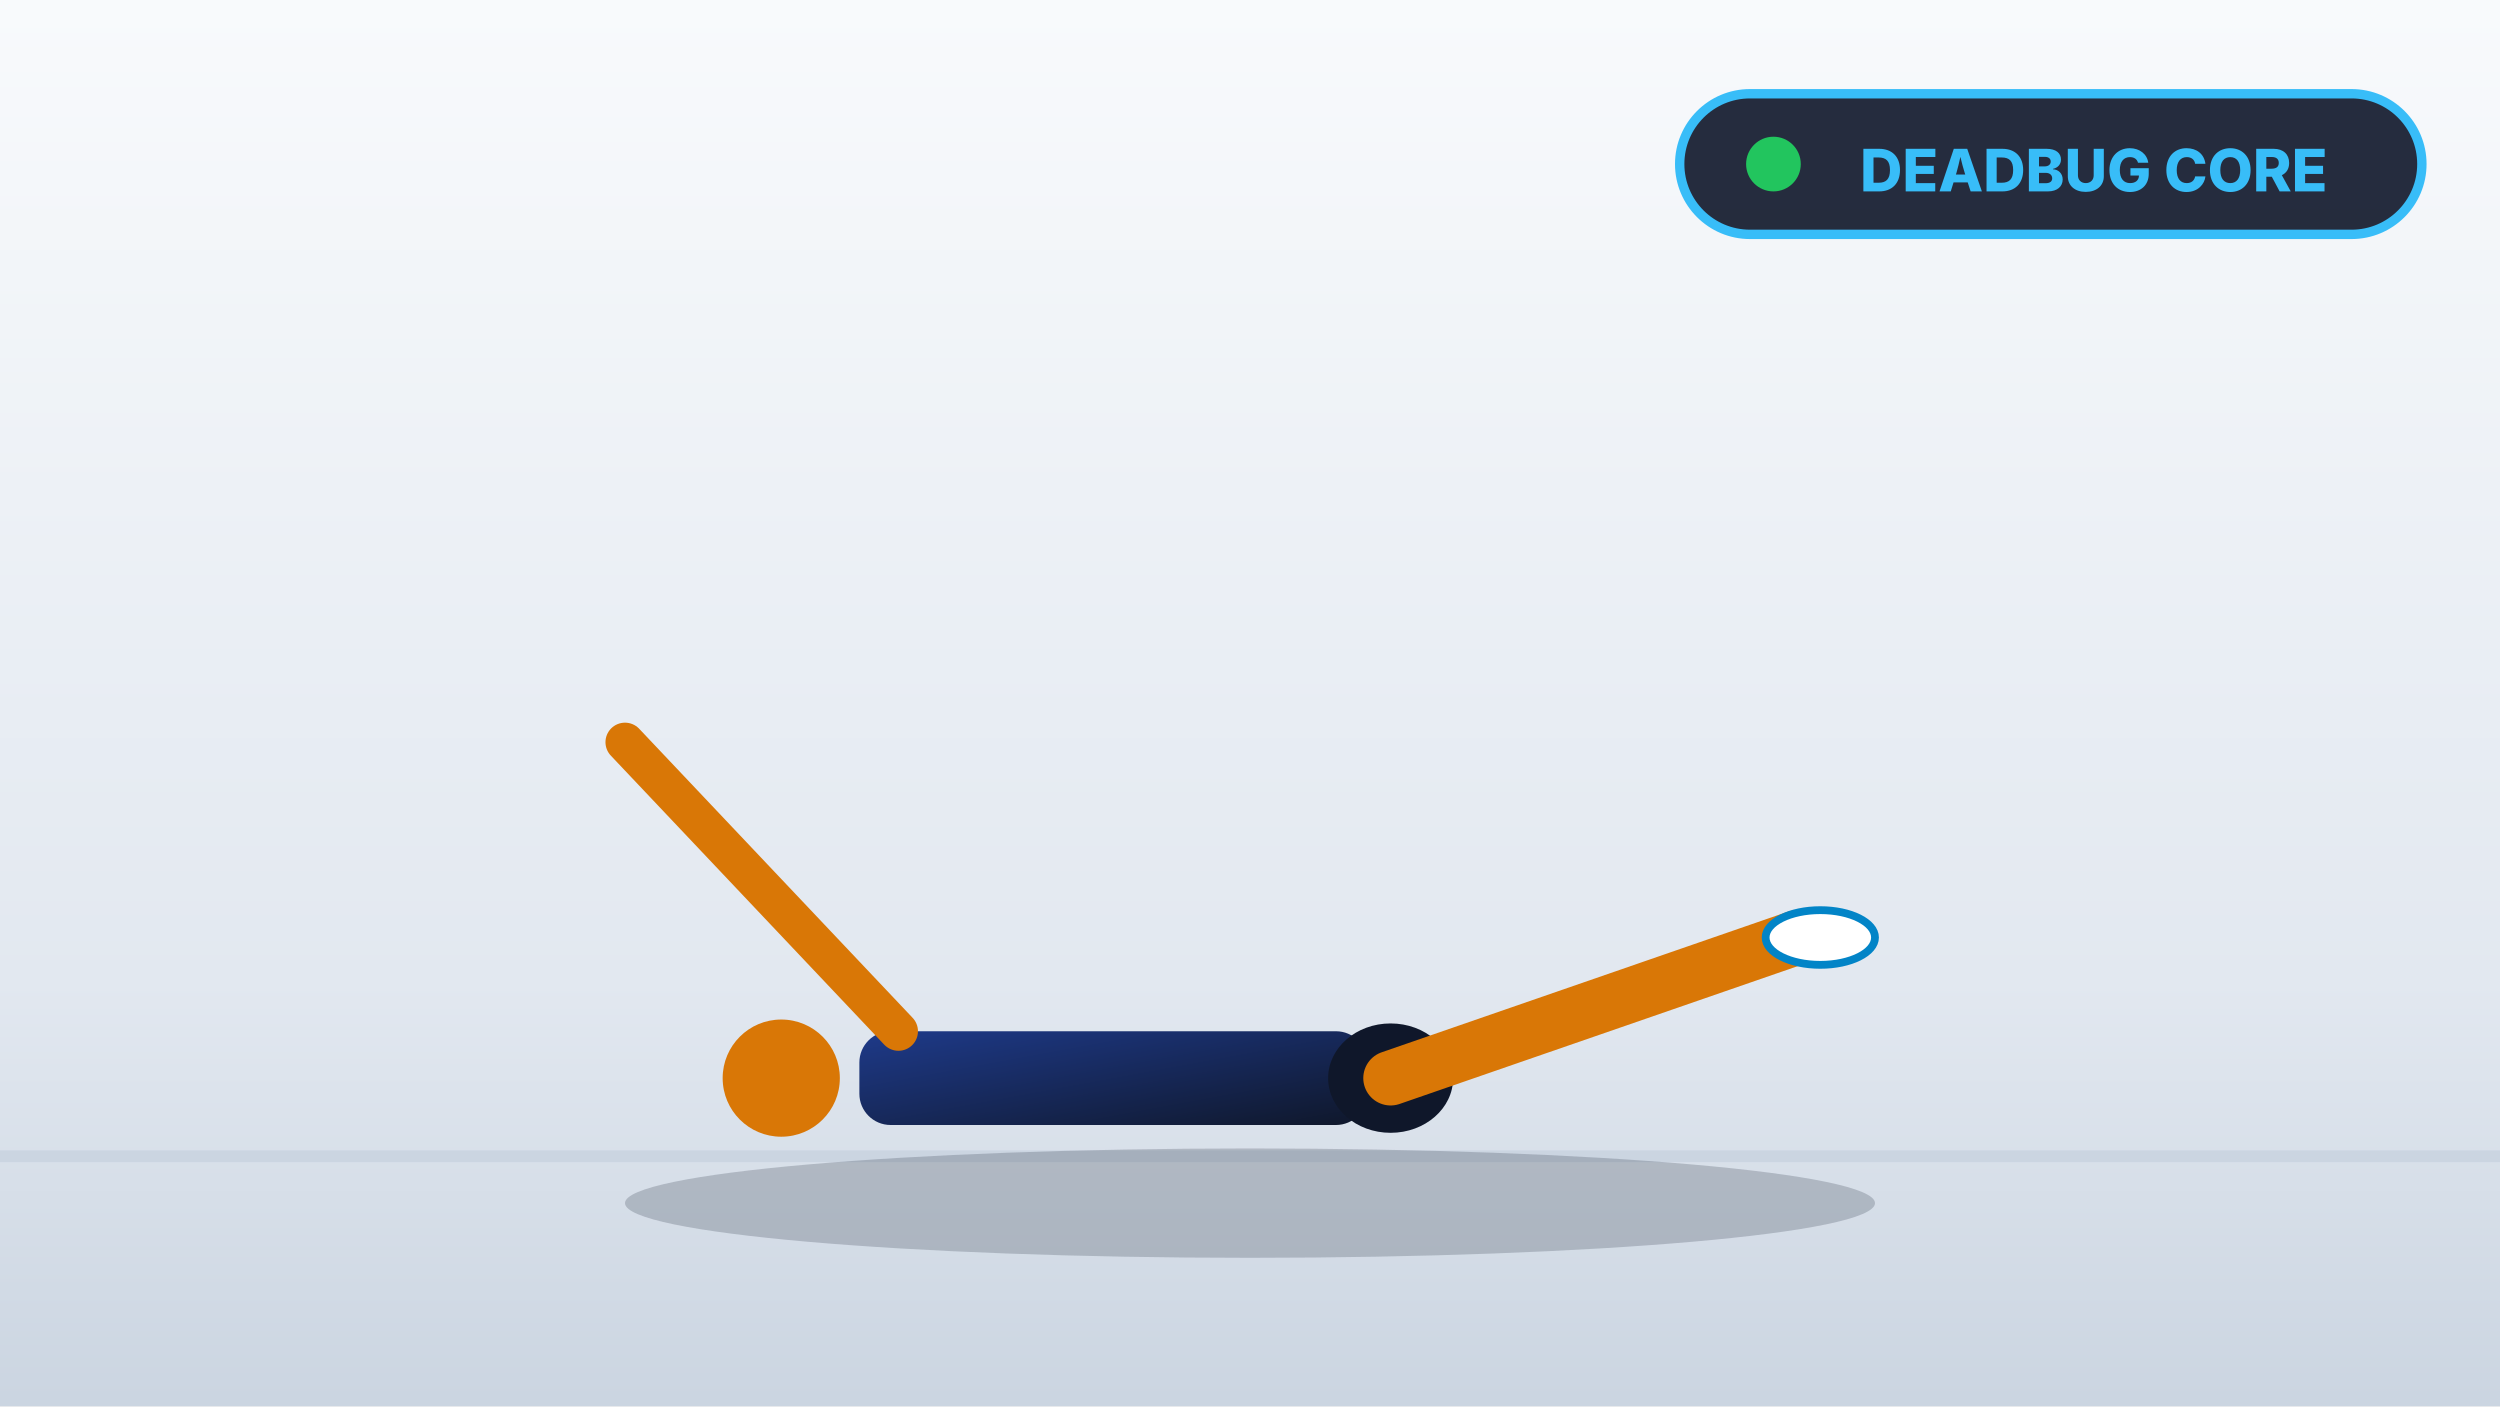
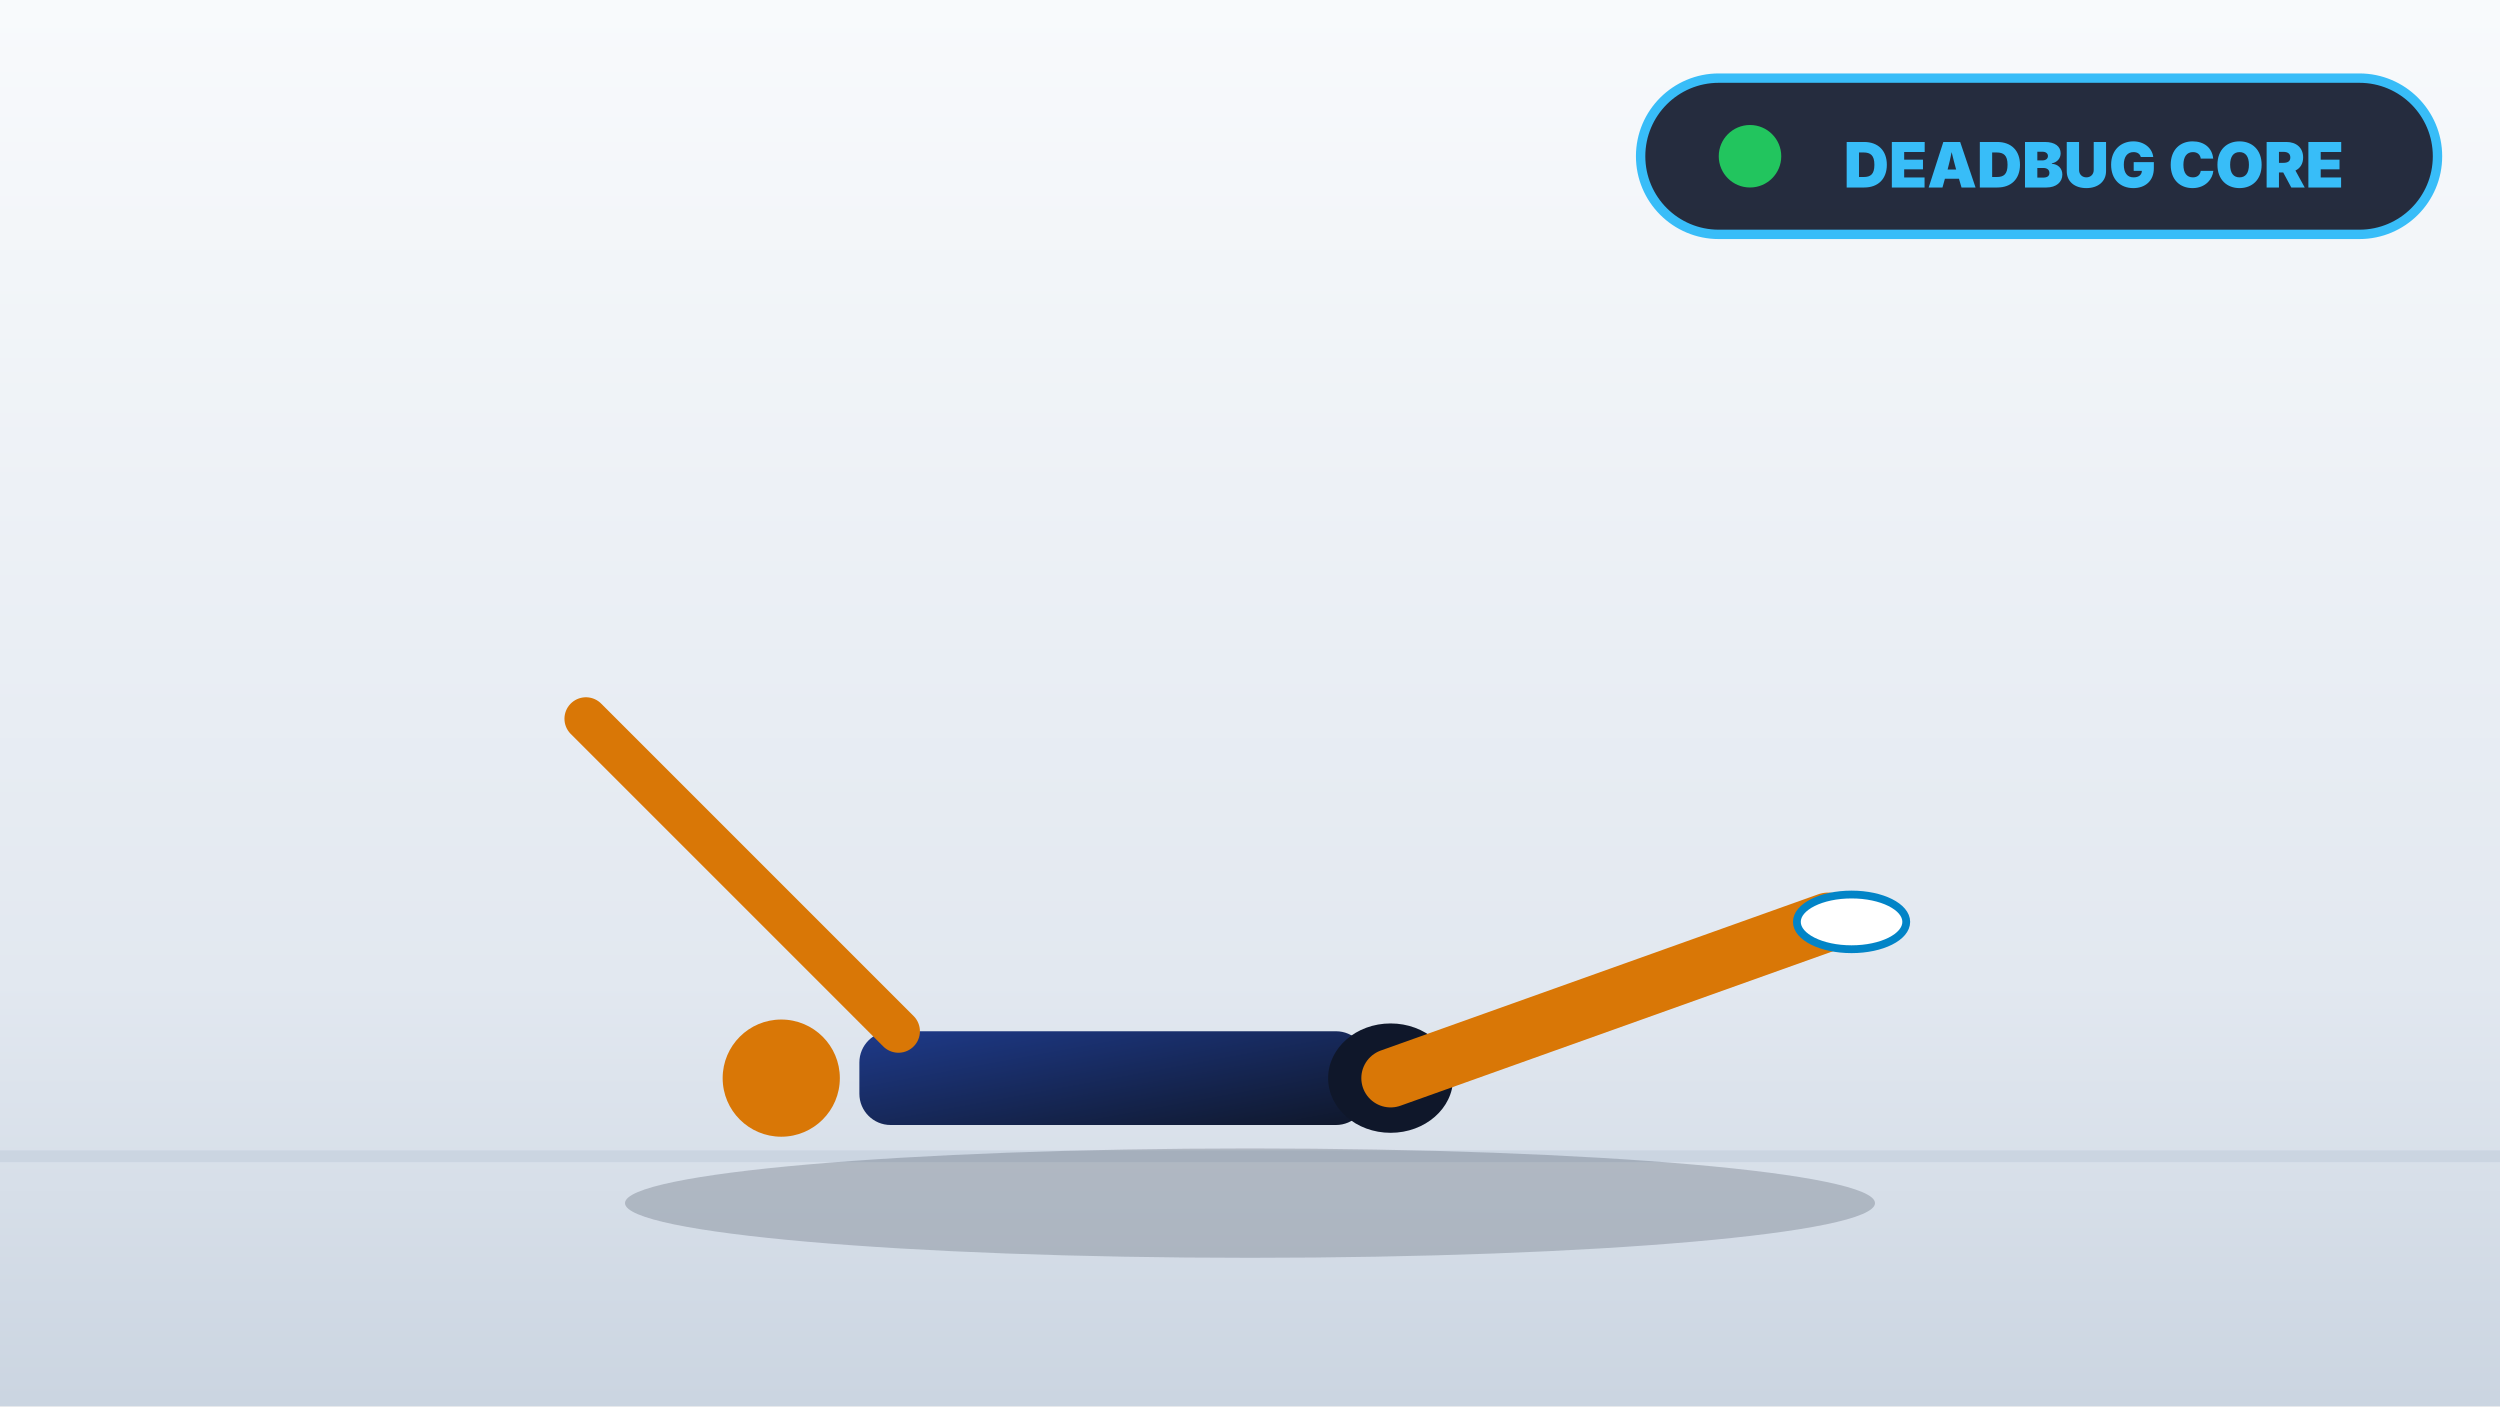
<svg xmlns="http://www.w3.org/2000/svg" viewBox="0 0 320 180" width="100%" height="100%" preserveAspectRatio="xMidYMid meet">
  <defs>
    <linearGradient id="gymFloor" x1="0" y1="0" x2="0" y2="1">
      <stop offset="0%" stop-color="#f8fafc" />
      <stop offset="70%" stop-color="#e2e8f0" />
      <stop offset="100%" stop-color="#cbd5e1" />
    </linearGradient>
    <linearGradient id="poleGrad" x1="0" y1="0" x2="1" y2="0">
      <stop offset="0%" stop-color="#1e293b" />
      <stop offset="100%" stop-color="#475569" />
    </linearGradient>
    <linearGradient id="machGrad" x1="0" y1="0" x2="1" y2="0">
      <stop offset="0%" stop-color="#1e293b" />
      <stop offset="100%" stop-color="#334155" />
    </linearGradient>
    <linearGradient id="kitGrad" x1="0" y1="0" x2="1" y2="1">
      <stop offset="0%" stop-color="#1e3a8a" />
      <stop offset="100%" stop-color="#0f172a" />
    </linearGradient>
    <filter id="dropShadow" x="-10%" y="-10%" width="120%" height="120%">
      <feDropShadow dx="0" dy="3" stdDeviation="3" flood-color="#0f172a" flood-opacity="0.16" />
    </filter>
    <filter id="glowCyan" x="-20%" y="-20%" width="140%" height="140%">
      <feGaussianBlur stdDeviation="3" result="blur" />
      <feMerge>
        <feMergeNode in="blur" />
        <feMergeNode in="SourceGraphic" />
      </feMerge>
    </filter>
  </defs>
  <rect width="320" height="180" fill="url(#gymFloor)" />
  <line x1="0" y1="148" x2="320" y2="148" stroke="#cbd5e1" stroke-width="1.5" />
+   <g transform="translate(210, 10)">
+     <rect x="0" y="0" width="102" height="20" rx="10" fill="#0f172a" fill-opacity="0.9" stroke="#38bdf8" stroke-width="1.2" />
+     <circle cx="14" cy="10" r="4" fill="#22c55e">
+       <animate attributeName="opacity" values="1; 0.2; 1" dur="0.9s" repeatCount="indefinite" />
+       <animate attributeName="r" values="3.5; 5; 3.5" dur="0.9s" repeatCount="indefinite" />
+     </circle>
+     <text x="58" y="14" fill="#38bdf8" font-size="8" font-family="-apple-system, sans-serif" font-weight="900" text-anchor="middle">DEADBUG CORE</text>
+   </g>
  <ellipse cx="160" cy="154" rx="80" ry="7" fill="#0f172a" opacity="0.2" />
  <rect x="110" y="132" width="65" height="12" rx="4" fill="url(#kitGrad)" />
  <circle cx="100" cy="138" r="7.5" fill="#d97706" />
  <ellipse cx="178" cy="138" rx="8" ry="7" fill="#0f172a" />
  <g>
-     <animateTransform attributeName="transform" type="rotate" values="0 178 138; 35 178 138; 35 178 138; 0 178 138" keyTimes="0; 0.45; 0.65; 1" dur="2.8s" repeatCount="indefinite" />
-     <line x1="178" y1="138" x2="230" y2="120" stroke="#d97706" stroke-width="7" stroke-linecap="round" />
-     <ellipse cx="233" cy="120" rx="7" ry="3.5" fill="#ffffff" stroke="#0284c7" />
+     <animateTransform attributeName="transform" type="rotate" values="0 178 138; 40 178 138; 40 178 138; 0 178 138" keyTimes="0; 0.45; 0.65; 1" dur="2.7s" repeatCount="indefinite" />
+     <line x1="178" y1="138" x2="234" y2="118" stroke="#d97706" stroke-width="7.5" stroke-linecap="round" />
+     <ellipse cx="237" cy="118" rx="7" ry="3.5" fill="#ffffff" stroke="#0284c7" />
  </g>
  <g>
-     <animateTransform attributeName="transform" type="rotate" values="0 115 132; -40 115 132; -40 115 132; 0 115 132" keyTimes="0; 0.45; 0.65; 1" dur="2.8s" repeatCount="indefinite" />
-     <line x1="115" y1="132" x2="80" y2="95" stroke="#d97706" stroke-width="5" stroke-linecap="round" />
-   </g>
-   <g transform="translate(215, 12)">
-     <rect x="0" y="0" width="95" height="18" rx="9" fill="#0f172a" fill-opacity="0.9" stroke="#38bdf8" stroke-width="1.2" />
-     <circle cx="12" cy="9" r="3.5" fill="#22c55e">
-       <animate attributeName="opacity" values="1; 0.2; 1" dur="1.1s" repeatCount="indefinite" />
-     </circle>
-     <text x="53" y="12.5" fill="#38bdf8" font-size="7.5" font-family="-apple-system, sans-serif" font-weight="800" text-anchor="middle">DEADBUG CORE</text>
+     <animateTransform attributeName="transform" type="rotate" values="0 115 132; -48 115 132; -48 115 132; 0 115 132" keyTimes="0; 0.45; 0.65; 1" dur="2.7s" repeatCount="indefinite" />
+     <line x1="115" y1="132" x2="75" y2="92" stroke="#d97706" stroke-width="5.5" stroke-linecap="round" />
  </g>
</svg>
